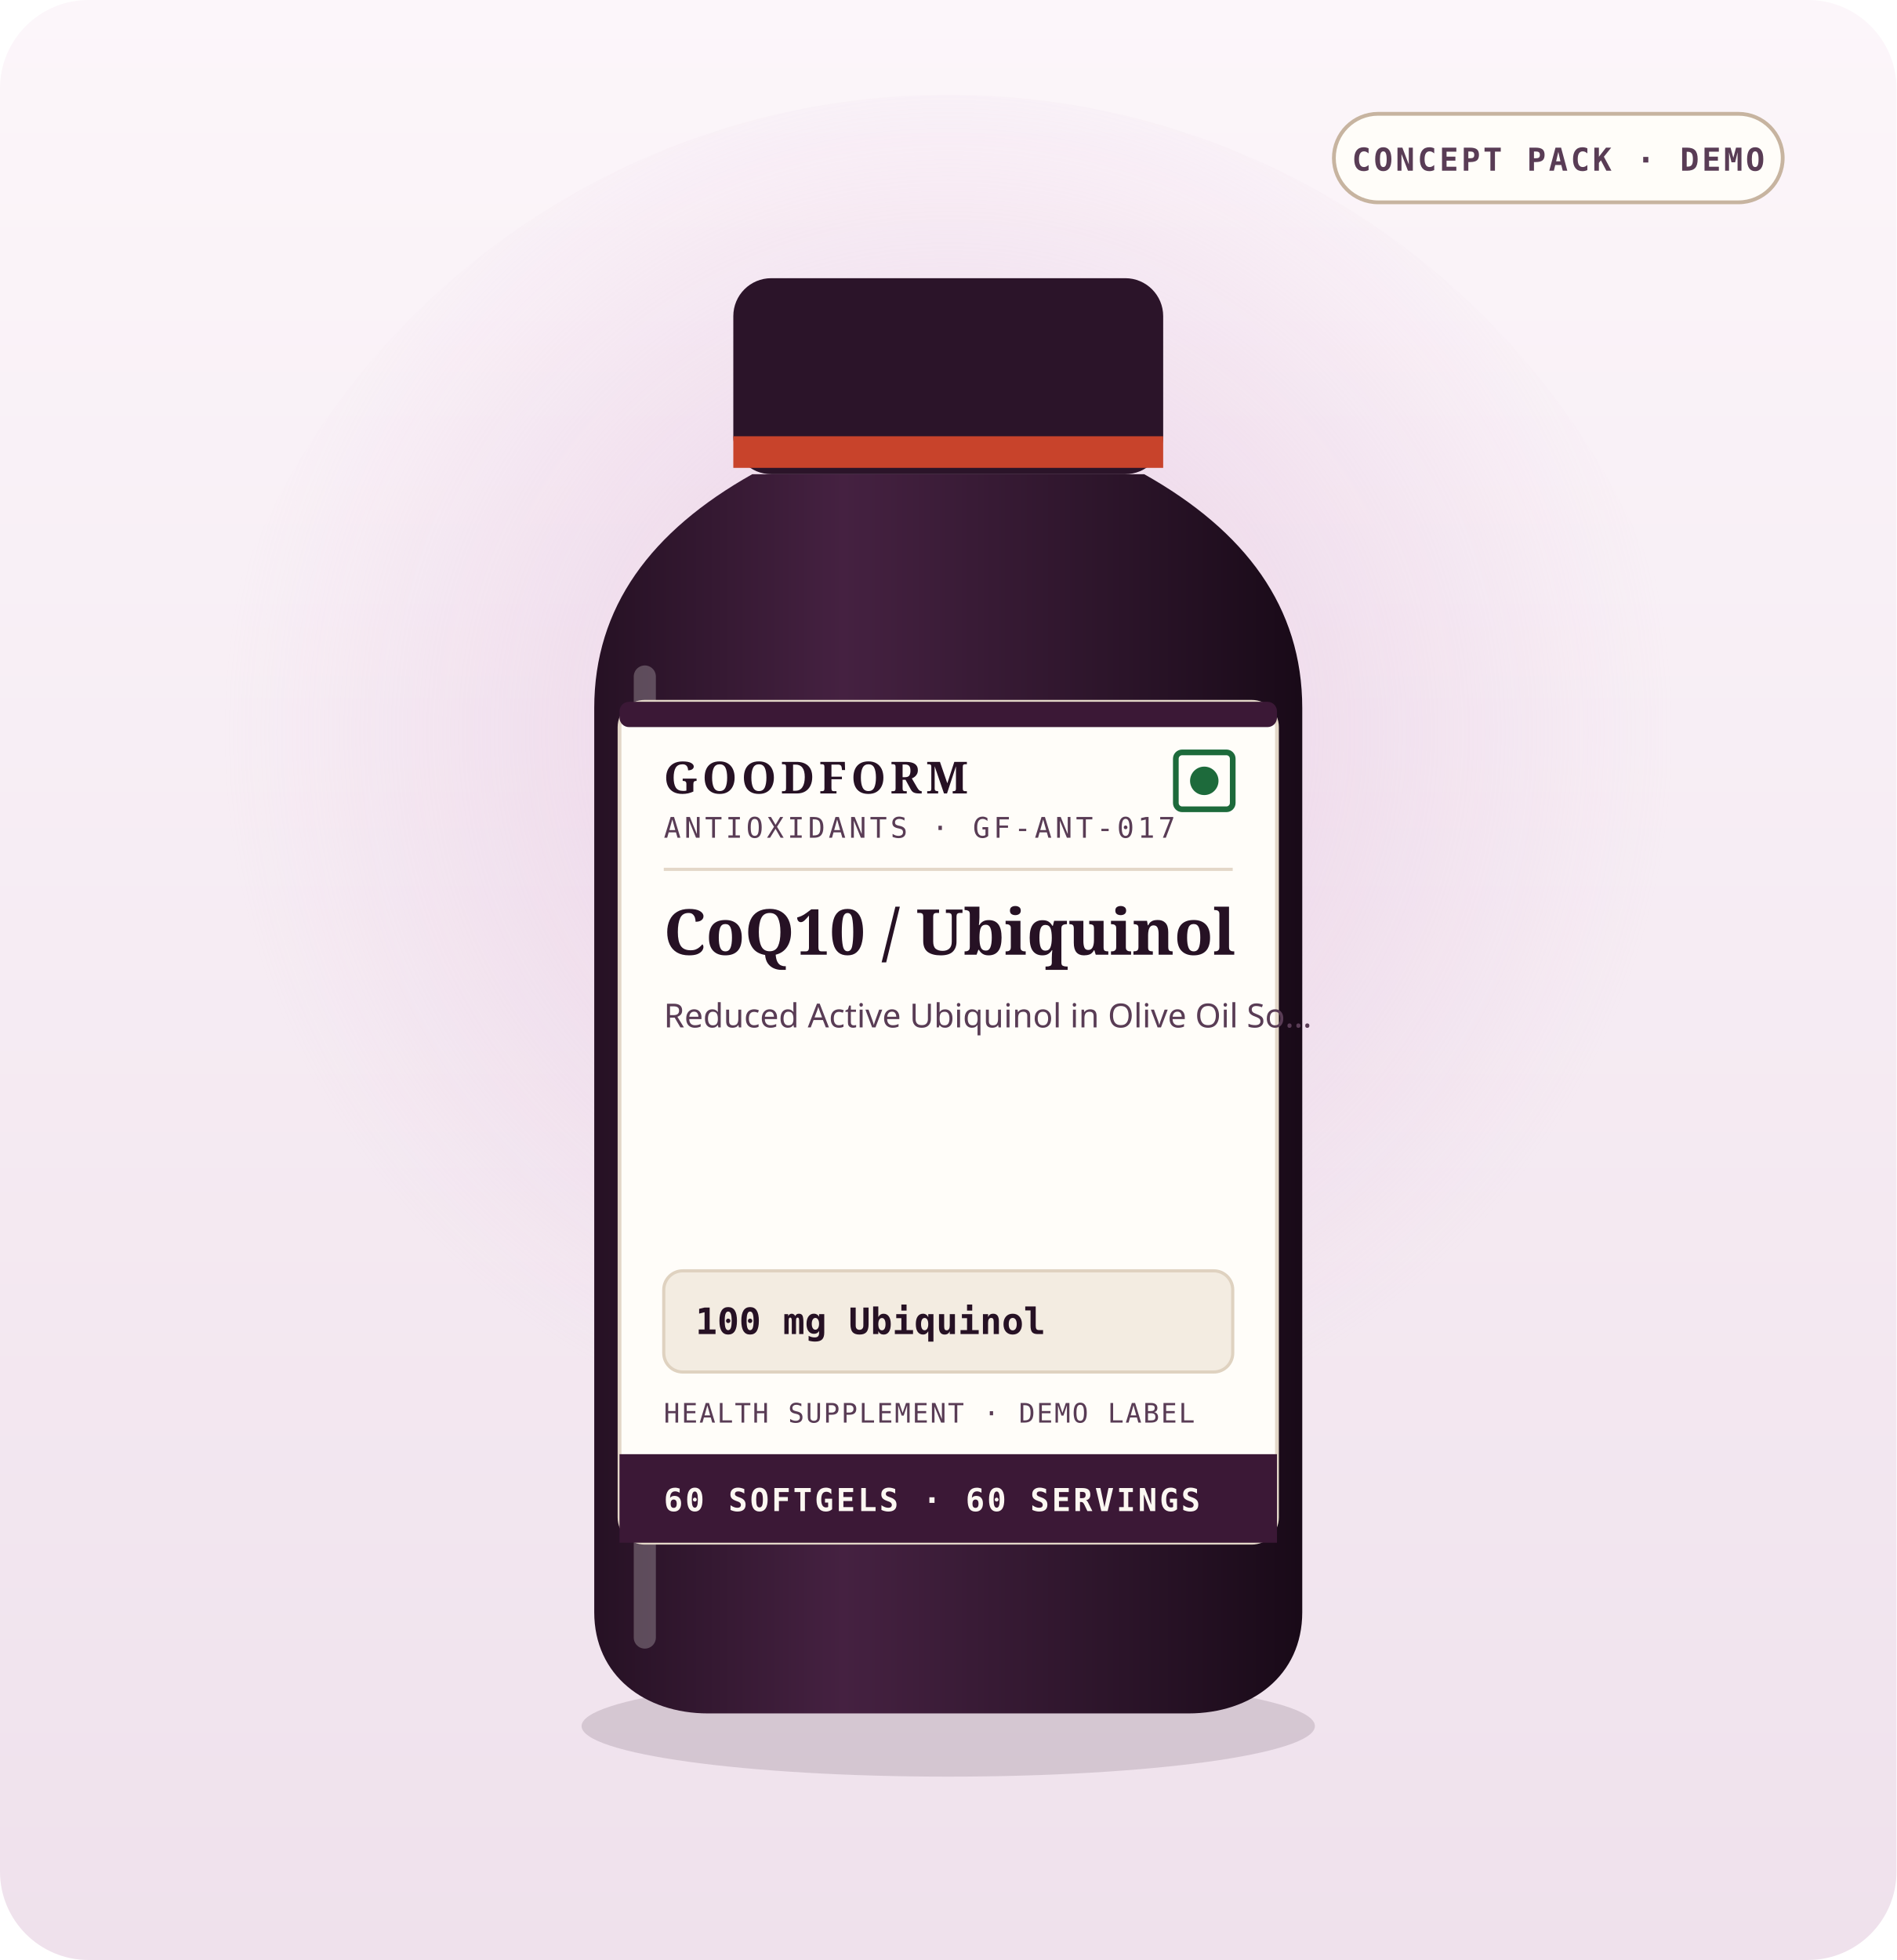
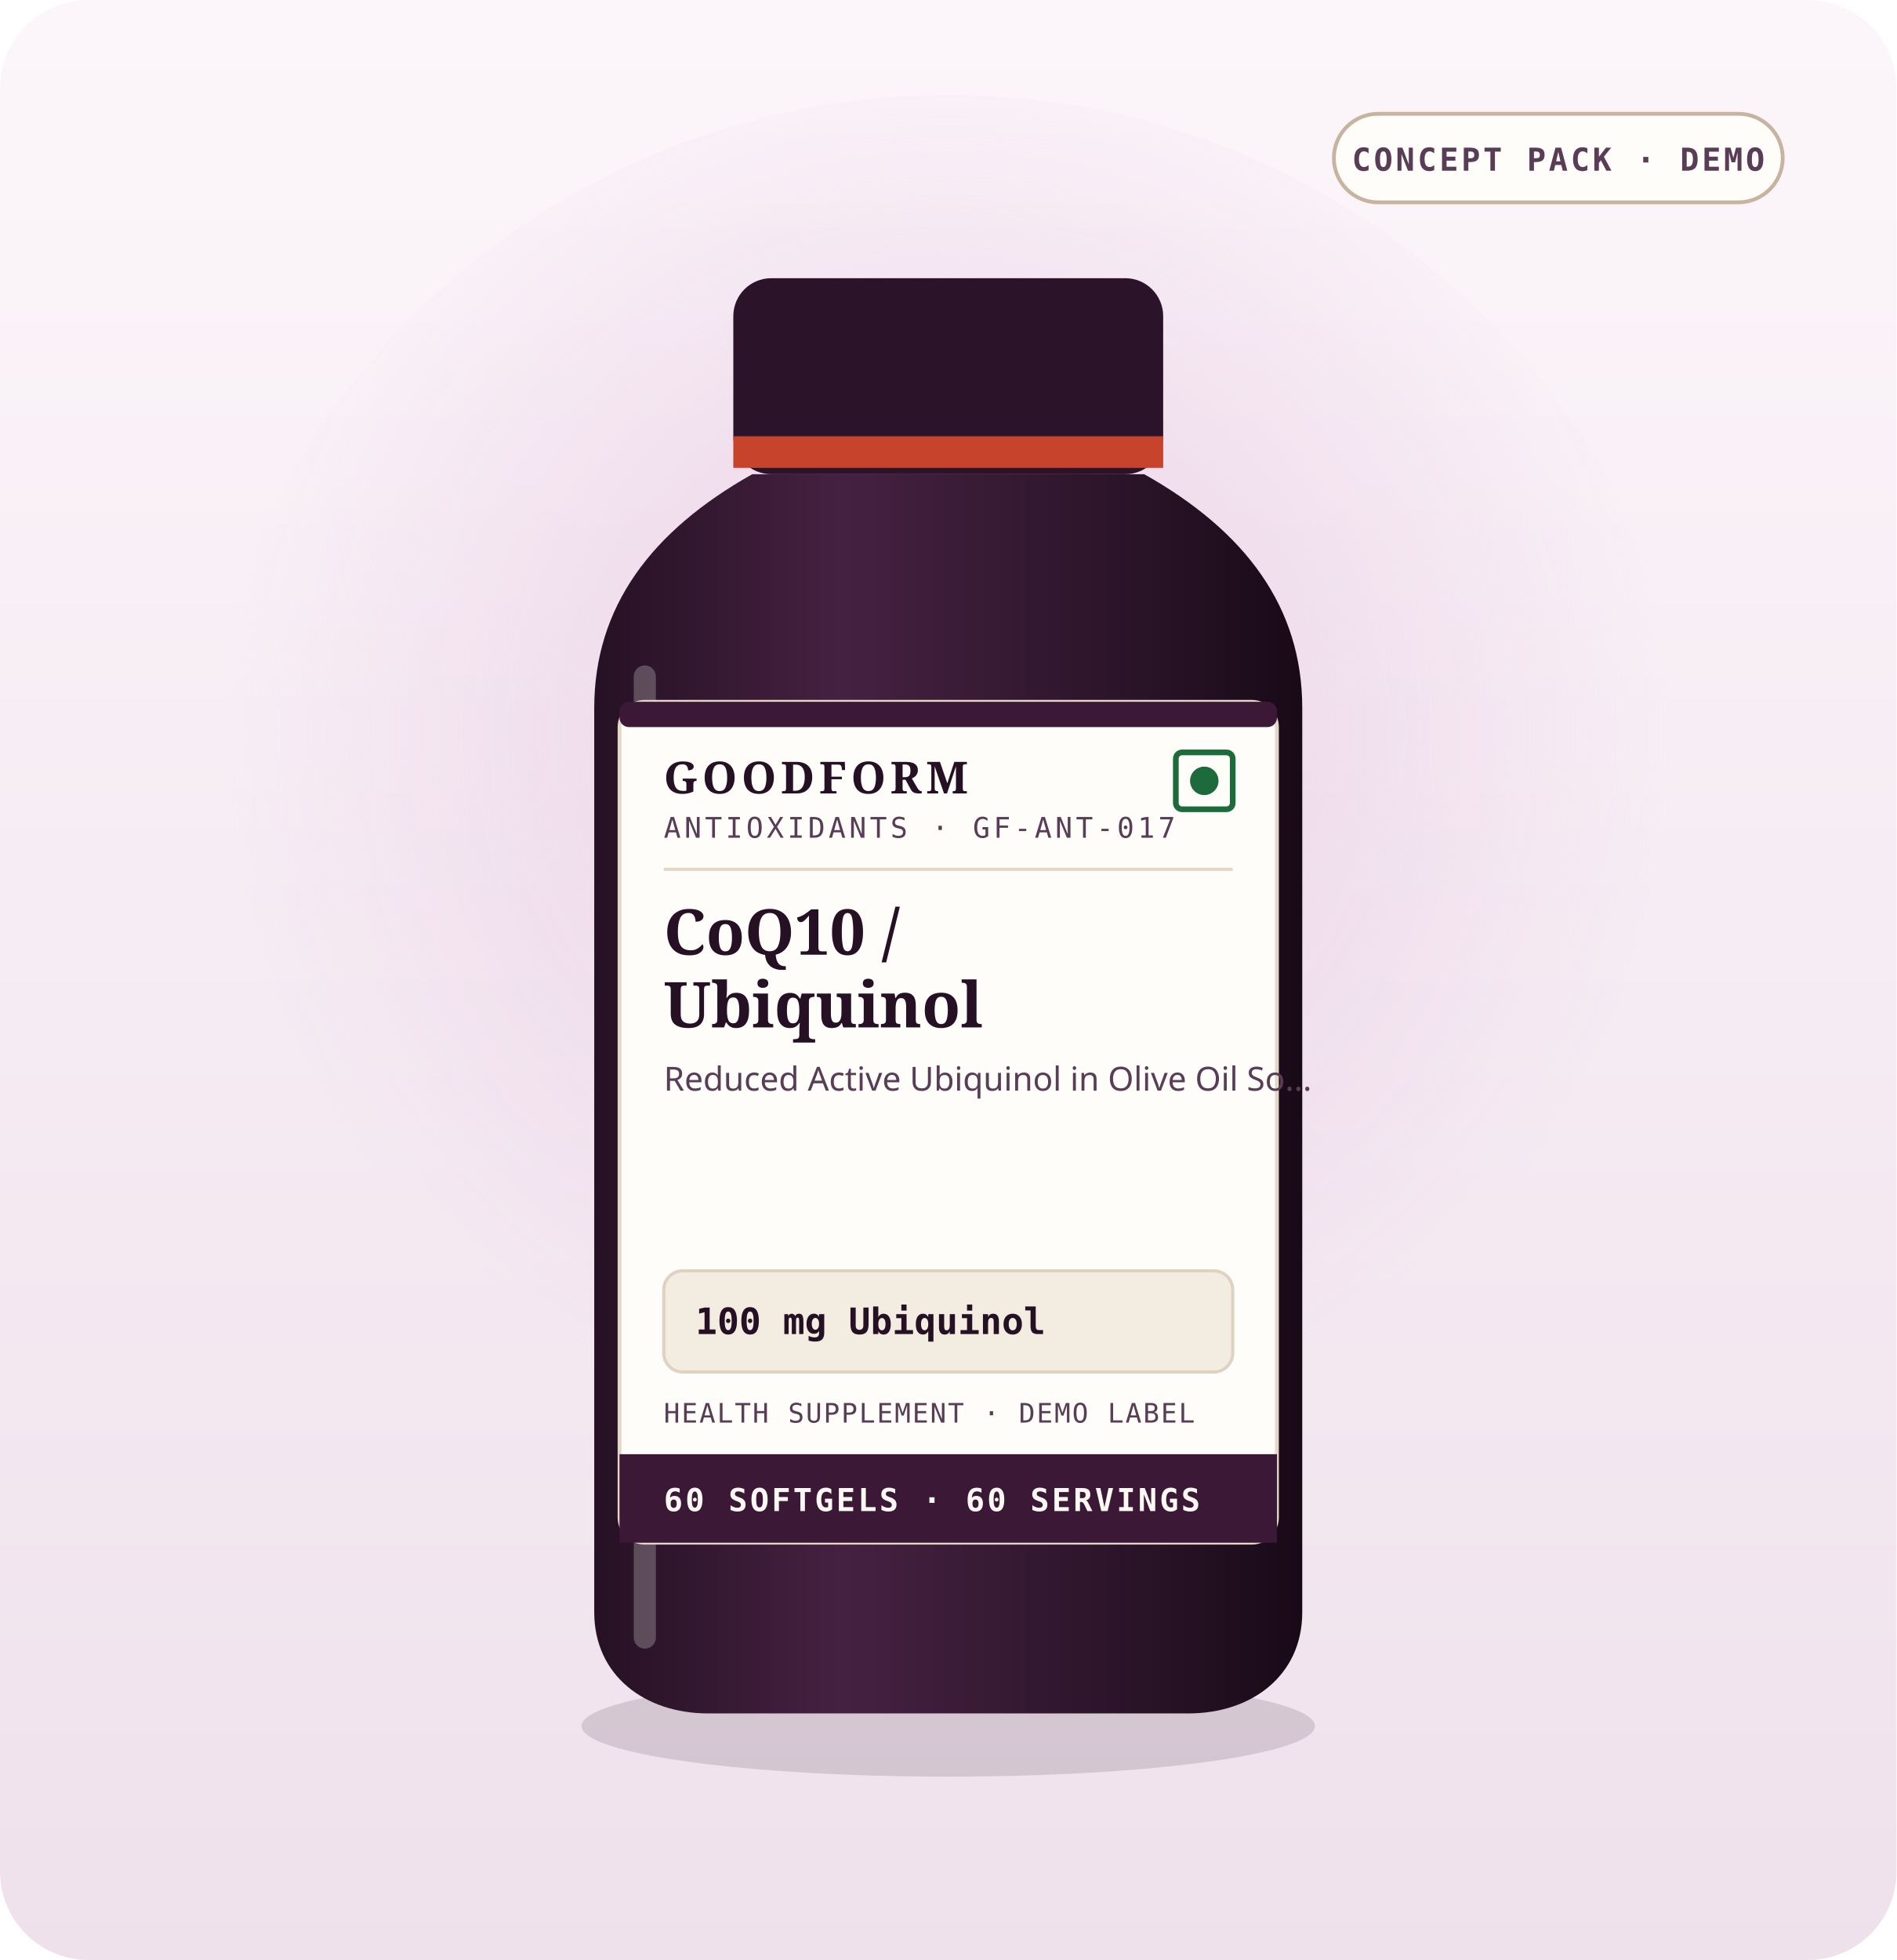
<svg xmlns="http://www.w3.org/2000/svg" viewBox="0 0 600 620" role="img" aria-label="CoQ10 / Ubiquinol concept packshot (demo only)">
  <defs>
    <linearGradient id="bgGrad" x1="0" y1="0" x2="0" y2="1">
      <stop offset="0%" stop-color="#FCF6FA" />
      <stop offset="100%" stop-color="#EFE1EC" />
    </linearGradient>
    <radialGradient id="aura" cx="50%" cy="42%" r="48%">
      <stop offset="0%" stop-color="#E4C2DF" stop-opacity="0.72" />
      <stop offset="100%" stop-color="#E4C2DF" stop-opacity="0" />
    </radialGradient>
    <linearGradient id="amberGlass" x1="0" y1="0" x2="1" y2="0">
      <stop offset="0%" stop-color="#4B2015" />
      <stop offset="30%" stop-color="#6B301E" />
      <stop offset="72%" stop-color="#4E2115" />
      <stop offset="100%" stop-color="#2D110B" />
    </linearGradient>
    <linearGradient id="plumGlass" x1="0" y1="0" x2="1" y2="0">
      <stop offset="0%" stop-color="#261124" />
      <stop offset="35%" stop-color="#452141" />
      <stop offset="75%" stop-color="#2B1429" />
      <stop offset="100%" stop-color="#190A18" />
    </linearGradient>
    <linearGradient id="tubBody" x1="0" y1="0" x2="1" y2="0">
      <stop offset="0%" stop-color="#F5EFE6" />
      <stop offset="38%" stop-color="#FFFDF9" />
      <stop offset="100%" stop-color="#E7DDD0" />
    </linearGradient>
  </defs>
  <rect width="600" height="620" rx="28" fill="url(#bgGrad)" />
  <circle cx="300" cy="270" r="240" fill="url(#aura)" />
  <g transform="translate(422, 36)">
    <rect x="0" y="0" width="142" height="28" rx="14" fill="#FFFDF9" stroke="#C7B4A0" stroke-width="1.2" />
    <text x="71" y="18" text-anchor="middle" font-family="ui-monospace, monospace" font-size="10" font-weight="700" fill="#593C55" letter-spacing="0.9">CONCEPT PACK · DEMO</text>
  </g>
  <ellipse cx="300" cy="546" rx="116" ry="16" fill="#261124" opacity="0.14" />
  <rect x="232" y="88" width="136" height="62" rx="12" fill="#2B1429" />
  <rect x="232" y="138" width="136" height="10" fill="#C8432B" />
  <path d="M238 150 C206 168, 188 192, 188 224 L188 510 C188 530, 204 542, 224 542 L376 542 C396 542, 412 530, 412 510 L412 224 C412 192, 394 168, 362 150 Z" fill="url(#plumGlass)" />
  <path d="M204 214 L204 518" stroke="#FFFDF9" stroke-width="7" stroke-linecap="round" opacity="0.24" />
  <g>
    <rect x="196" y="222" width="208" height="266" rx="8" fill="#FFFDF9" stroke="#E3D7C8" stroke-width="1.2" />
    <rect x="196" y="222" width="208" height="8" rx="3" fill="#3B1836" />
    <text x="210" y="251" font-family="Georgia, serif" font-size="14" font-weight="700" fill="#261124" letter-spacing="1.4">GOODFORM</text>
    <text x="210" y="265" font-family="ui-monospace, monospace" font-size="9" fill="#593C55" letter-spacing="1.1">ANTIOXIDANTS · GF-ANT-017</text>
    <g transform="translate(372, 238)">
      <rect x="0" y="0" width="18" height="18" rx="2" fill="#FFFDF9" stroke="#1D6A3B" stroke-width="1.8" />
      <circle cx="9" cy="9" r="4.5" fill="#1D6A3B" />
    </g>
    <line x1="210" y1="275" x2="390" y2="275" stroke="#E3D7C8" stroke-width="1" />
-     <text x="210" y="302" font-family="Georgia, serif" font-size="20" font-weight="700" fill="#261124">CoQ10 / Ubiquinol</text>
-     <text x="210" y="325" font-family="system-ui, sans-serif" font-size="10.5" fill="#593C55">Reduced Active Ubiquinol in Olive Oil So...</text>
+     <text x="210" y="302" font-family="Georgia, serif" font-size="20" font-weight="700" fill="#261124">CoQ10 /</text>
+     <text x="210" y="325" font-family="Georgia, serif" font-size="20" font-weight="700" fill="#261124">Ubiquinol</text>
+     <text x="210" y="345" font-family="system-ui, sans-serif" font-size="10.5" fill="#593C55">Reduced Active Ubiquinol in Olive Oil So...</text>
    <rect x="210" y="402" width="180" height="32" rx="6" fill="#F3ECE1" stroke="#DFD2C0" />
    <text x="220" y="422" font-family="ui-monospace, monospace" font-size="11.5" font-weight="700" fill="#261124">100 mg Ubiquinol</text>
    <text x="210" y="450" font-family="ui-monospace, monospace" font-size="8.5" fill="#593C55" letter-spacing="0.5">HEALTH SUPPLEMENT · DEMO LABEL</text>
    <rect x="196" y="460" width="208" height="28" fill="#3B1836" />
    <text x="210" y="478" font-family="ui-monospace, monospace" font-size="10" font-weight="600" fill="#FCF8F2" letter-spacing="0.8">60 SOFTGELS · 60 SERVINGS</text>
  </g>
</svg>
